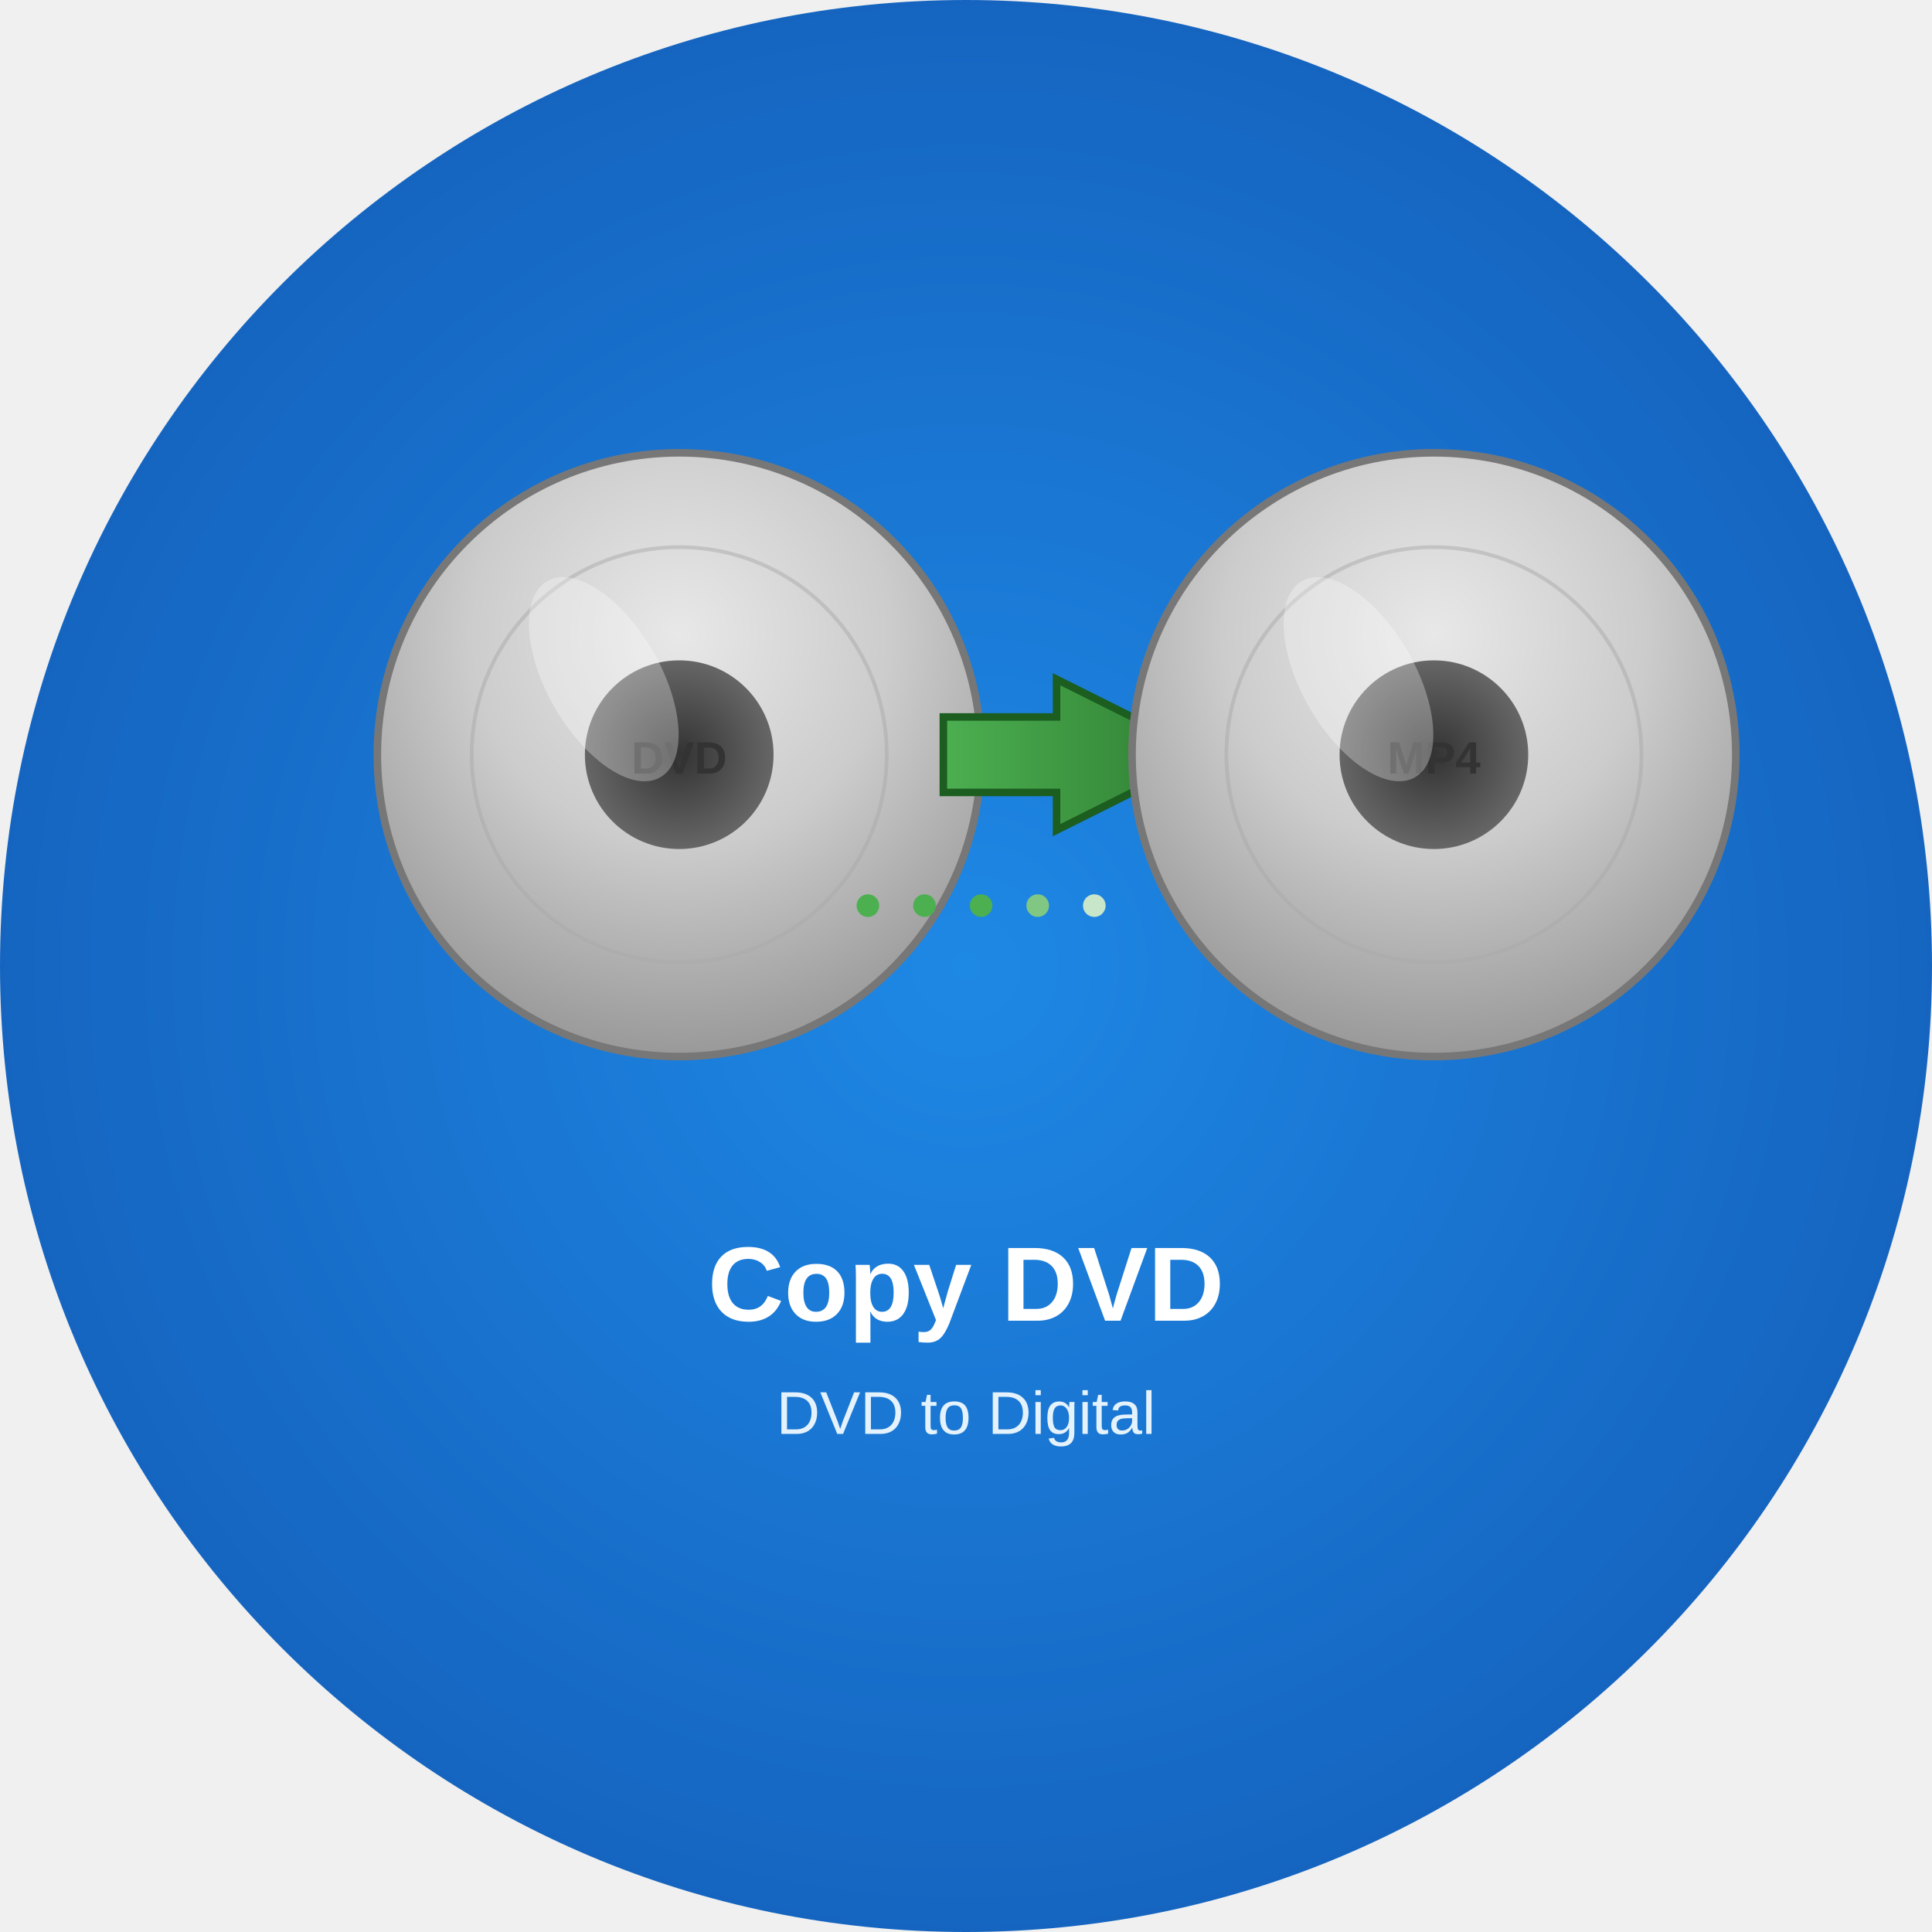
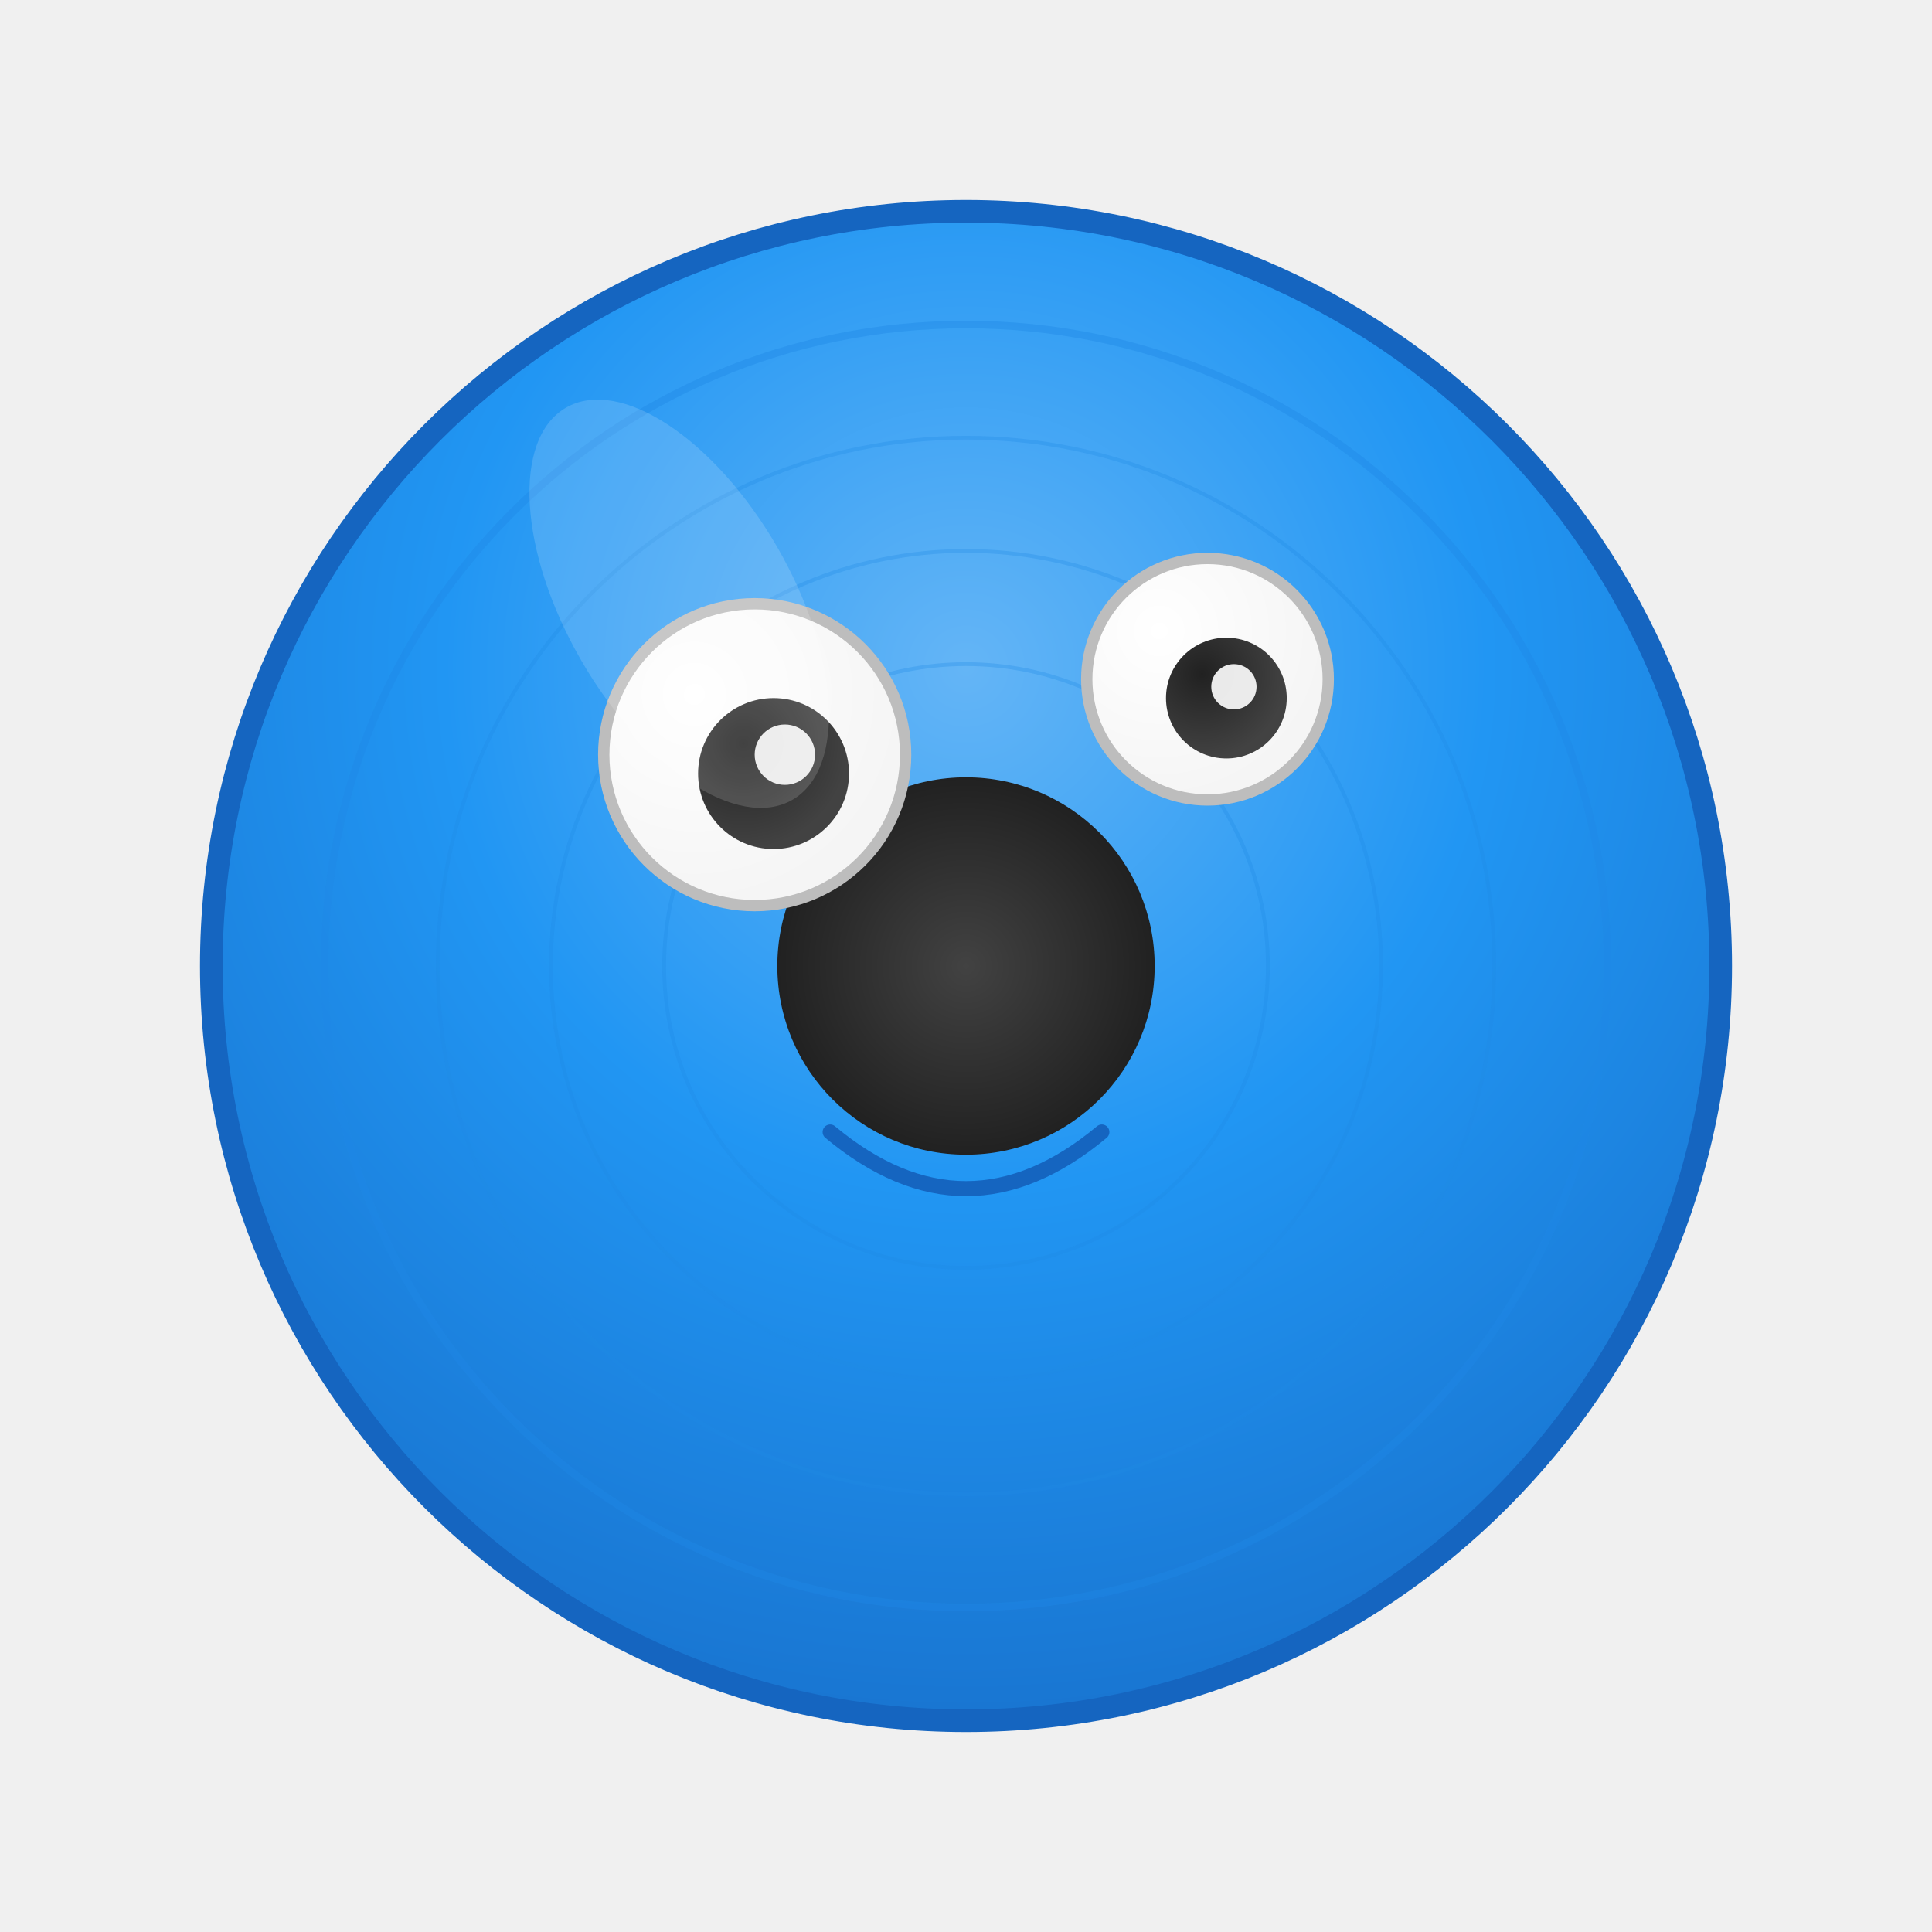
<svg xmlns="http://www.w3.org/2000/svg" width="512" height="512" viewBox="0 0 512 512">
  <defs>
    <radialGradient id="dvdGradient" cx="50%" cy="30%" r="70%">
-       <stop offset="0%" style="stop-color:#E8E8E8;stop-opacity:1" />
-       <stop offset="50%" style="stop-color:#CCCCCC;stop-opacity:1" />
-       <stop offset="100%" style="stop-color:#999999;stop-opacity:1" />
+       <stop offset="0%" style="stop-color:#64B5F6;stop-opacity:1" />
+       <stop offset="50%" style="stop-color:#2196F3;stop-opacity:1" />
+       <stop offset="100%" style="stop-color:#1976D2;stop-opacity:1" />
    </radialGradient>
    <radialGradient id="holeGradient" cx="50%" cy="50%" r="50%">
-       <stop offset="0%" style="stop-color:#333333;stop-opacity:1" />
-       <stop offset="100%" style="stop-color:#666666;stop-opacity:1" />
+       <stop offset="0%" style="stop-color:#424242;stop-opacity:1" />
+       <stop offset="100%" style="stop-color:#212121;stop-opacity:1" />
    </radialGradient>
-     <linearGradient id="arrowGradient" x1="0%" y1="0%" x2="100%" y2="0%">
-       <stop offset="0%" style="stop-color:#4CAF50;stop-opacity:1" />
-       <stop offset="100%" style="stop-color:#2E7D32;stop-opacity:1" />
-     </linearGradient>
-     <radialGradient id="bgGradient" cx="50%" cy="50%" r="50%">
-       <stop offset="0%" style="stop-color:#1E88E5;stop-opacity:1" />
-       <stop offset="100%" style="stop-color:#1565C0;stop-opacity:1" />
+     <radialGradient id="eyeGradient" cx="30%" cy="30%" r="70%">
+       <stop offset="0%" style="stop-color:#FFFFFF;stop-opacity:1" />
+       <stop offset="100%" style="stop-color:#F5F5F5;stop-opacity:1" />
+     </radialGradient>
+     <radialGradient id="pupilGradient" cx="30%" cy="30%" r="70%">
+       <stop offset="0%" style="stop-color:#212121;stop-opacity:1" />
+       <stop offset="100%" style="stop-color:#424242;stop-opacity:1" />
    </radialGradient>
  </defs>
-   <circle cx="256" cy="256" r="256" fill="url(#bgGradient)" />
-   <circle cx="180" cy="200" r="80" fill="url(#dvdGradient)" stroke="#777" stroke-width="2" />
-   <circle cx="180" cy="200" r="25" fill="url(#holeGradient)" />
-   <circle cx="180" cy="200" r="55" fill="none" stroke="#AAA" stroke-width="1" opacity="0.5" />
-   <path d="M 280 180 L 320 200 L 280 220 L 280 210 L 250 210 L 250 190 L 280 190 Z" fill="url(#arrowGradient)" stroke="#1B5E20" stroke-width="2" />
-   <circle cx="380" cy="200" r="80" fill="url(#dvdGradient)" stroke="#777" stroke-width="2" />
-   <circle cx="380" cy="200" r="25" fill="url(#holeGradient)" />
-   <circle cx="380" cy="200" r="55" fill="none" stroke="#AAA" stroke-width="1" opacity="0.5" />
-   <text x="180" y="205" text-anchor="middle" font-family="Arial, sans-serif" font-size="12" font-weight="bold" fill="#333">DVD</text>
-   <text x="380" y="205" text-anchor="middle" font-family="Arial, sans-serif" font-size="12" font-weight="bold" fill="#333">MP4</text>
-   <text x="256" y="350" text-anchor="middle" font-family="Arial, sans-serif" font-size="28" font-weight="bold" fill="white">Copy DVD</text>
-   <text x="256" y="380" text-anchor="middle" font-family="Arial, sans-serif" font-size="16" fill="#E3F2FD">DVD to Digital</text>
-   <circle cx="230" cy="240" r="3" fill="#4CAF50" />
-   <circle cx="245" cy="240" r="3" fill="#4CAF50" />
-   <circle cx="260" cy="240" r="3" fill="#4CAF50" />
-   <circle cx="275" cy="240" r="3" fill="#81C784" />
-   <circle cx="290" cy="240" r="3" fill="#C8E6C9" />
-   <ellipse cx="160" cy="180" rx="15" ry="30" fill="white" opacity="0.3" transform="rotate(-30 160 180)" />
-   <ellipse cx="360" cy="180" rx="15" ry="30" fill="white" opacity="0.3" transform="rotate(-30 360 180)" />
+   <circle cx="256" cy="256" r="200" fill="url(#dvdGradient)" stroke="#1565C0" stroke-width="6" />
+   <circle cx="256" cy="256" r="50" fill="url(#holeGradient)" />
+   <circle cx="256" cy="256" r="170" fill="none" stroke="#1E88E5" stroke-width="2" opacity="0.4" />
+   <circle cx="256" cy="256" r="140" fill="none" stroke="#1E88E5" stroke-width="1" opacity="0.3" />
+   <circle cx="256" cy="256" r="110" fill="none" stroke="#1E88E5" stroke-width="1" opacity="0.3" />
+   <circle cx="256" cy="256" r="80" fill="none" stroke="#1E88E5" stroke-width="1" opacity="0.3" />
+   <circle cx="200" cy="200" r="40" fill="url(#eyeGradient)" stroke="#BDBDBD" stroke-width="3" />
+   <circle cx="205" cy="205" r="20" fill="url(#pupilGradient)" />
+   <circle cx="208" cy="200" r="8" fill="white" opacity="0.9" />
+   <circle cx="320" cy="180" r="32" fill="url(#eyeGradient)" stroke="#BDBDBD" stroke-width="3" />
+   <circle cx="325" cy="185" r="16" fill="url(#pupilGradient)" />
+   <circle cx="327" cy="182" r="6" fill="white" opacity="0.9" />
+   <path d="M 220 300 Q 256 330 292 300" fill="none" stroke="#1565C0" stroke-width="4" stroke-linecap="round" />
+   <ellipse cx="180" cy="160" rx="30" ry="60" fill="white" opacity="0.15" transform="rotate(-30 180 160)" />
</svg>
